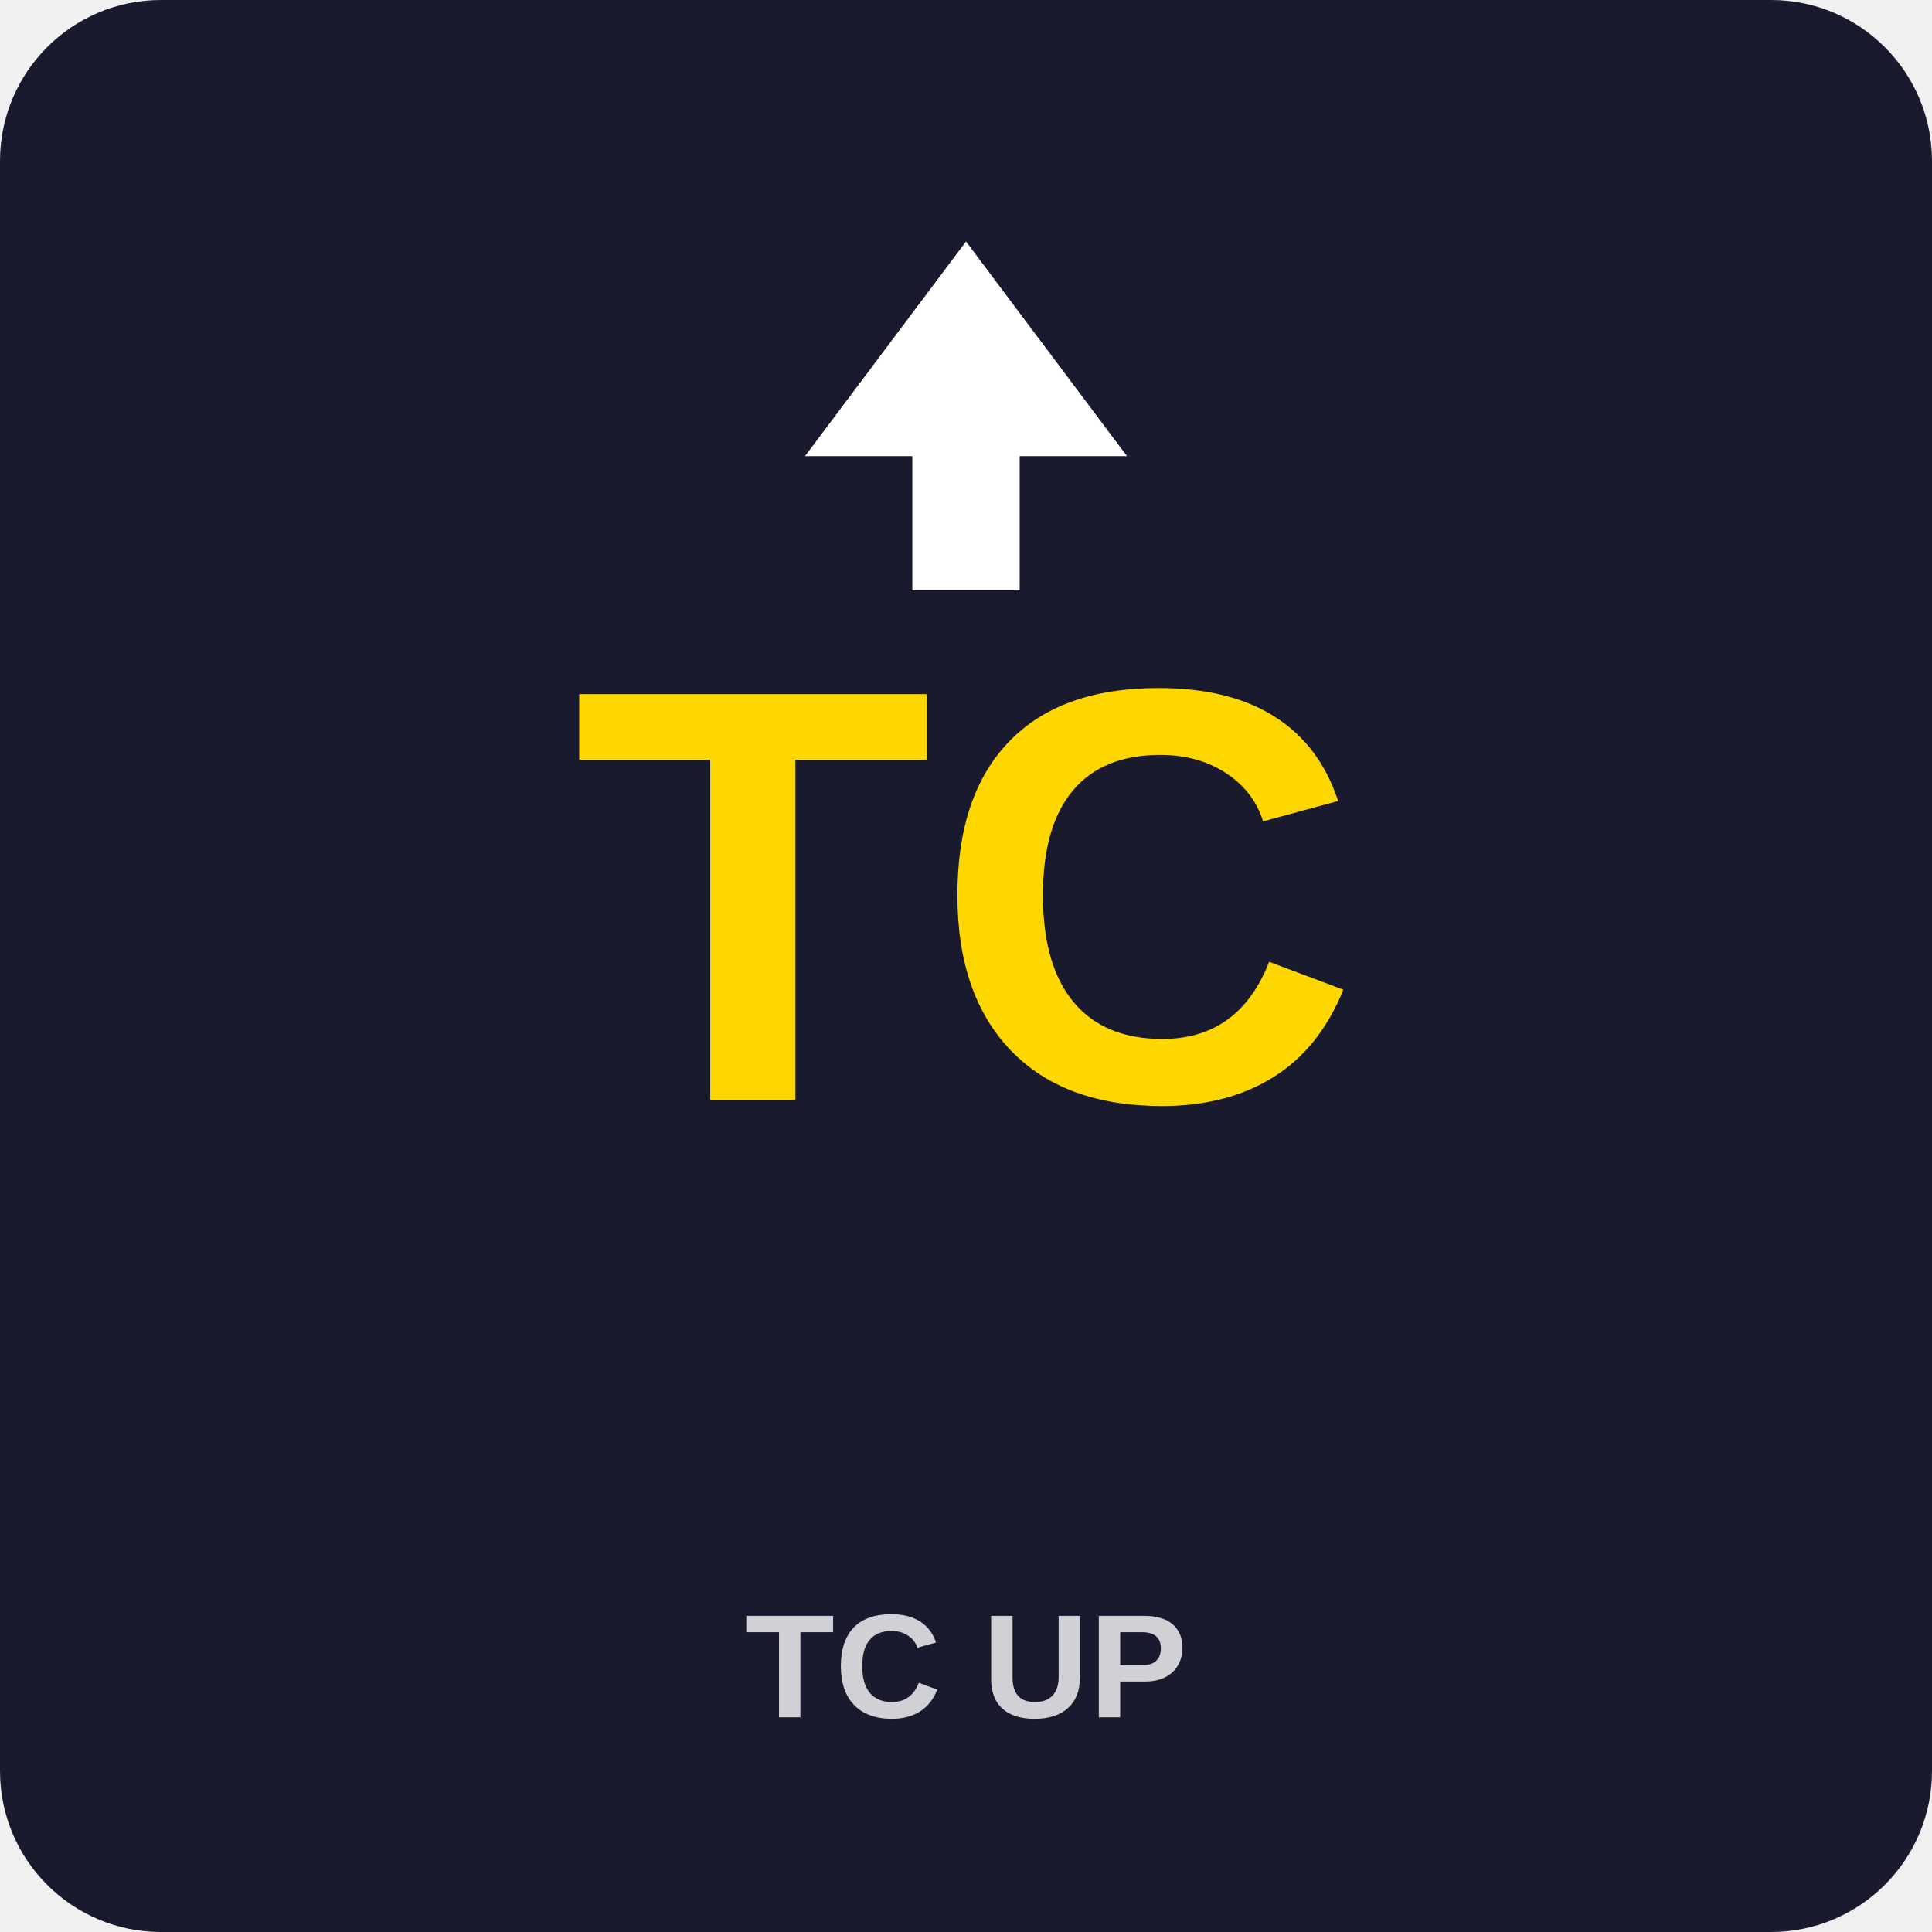
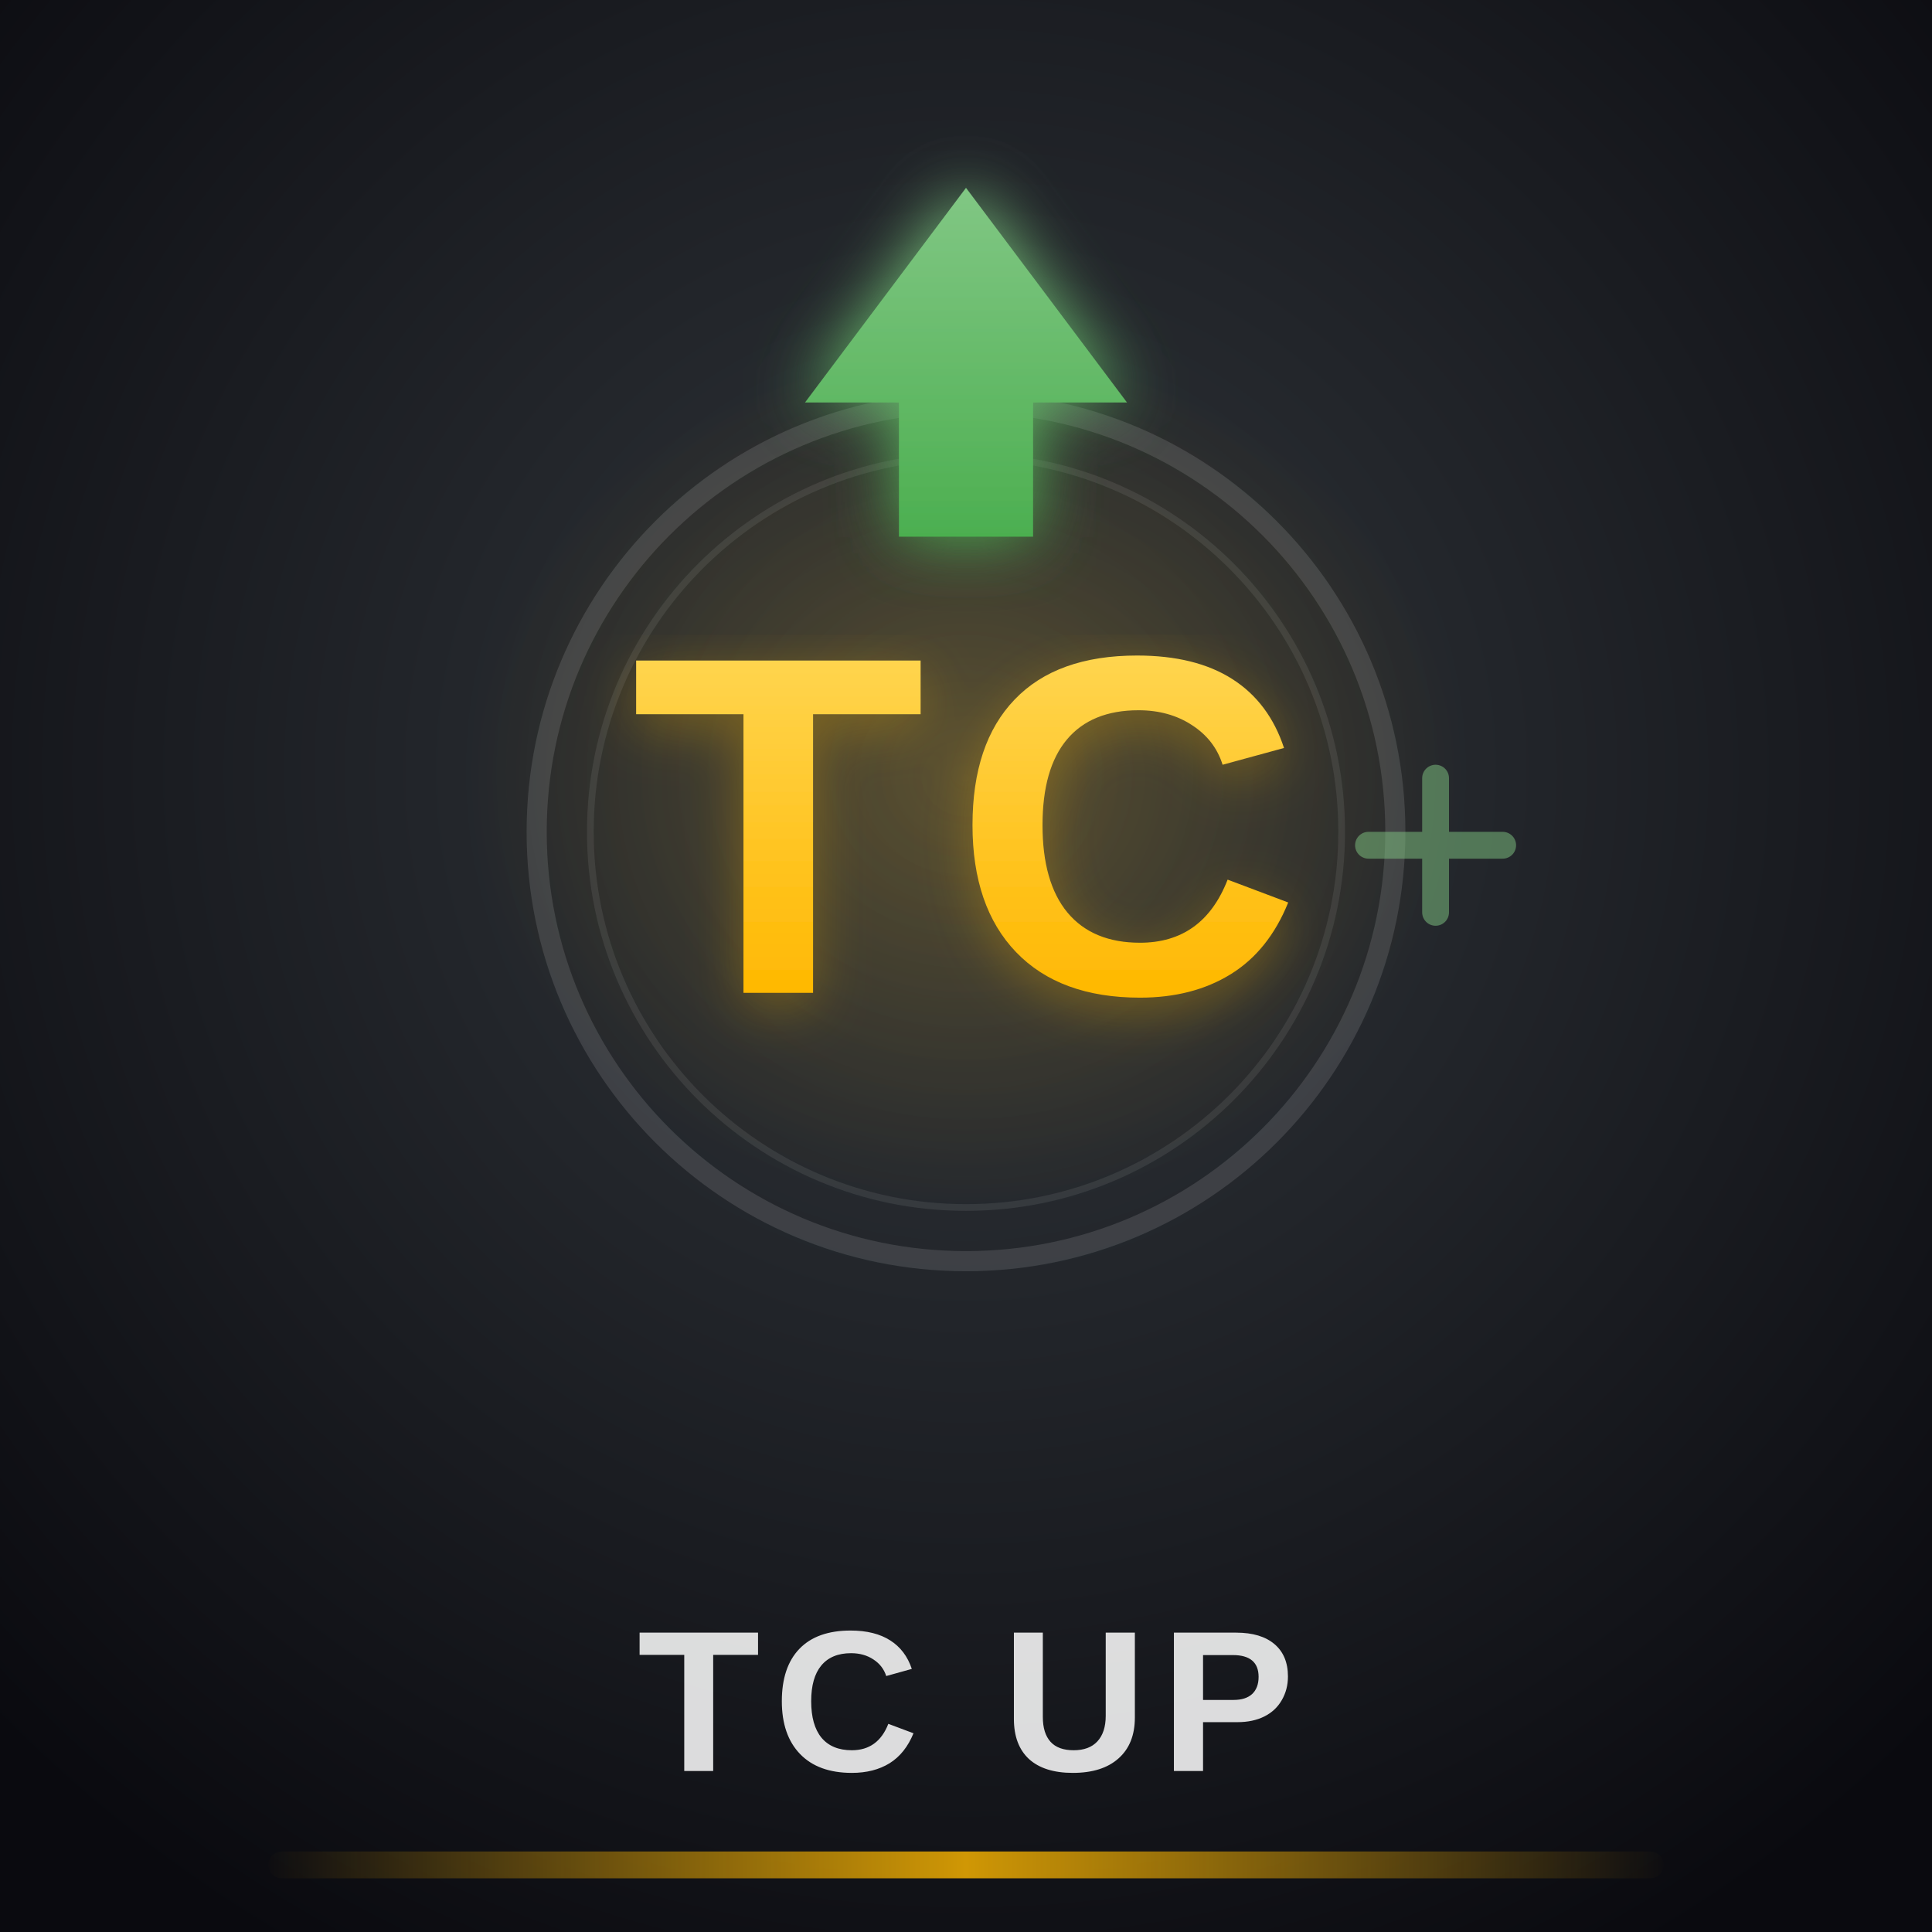
<svg xmlns="http://www.w3.org/2000/svg" viewBox="0 0 144 144" width="144" height="144">
-   <rect width="144" height="144" rx="12" fill="#1a1a2e" />
-   <text x="72" y="82" text-anchor="middle" font-family="Arial,Helvetica,sans-serif" font-size="44" font-weight="bold" fill="#ffd700">TC</text>
-   <path d="M72 18 L84 34 L76 34 L76 44 L68 44 L68 34 L60 34 Z" fill="white" />
-   <text x="72" y="128" text-anchor="middle" font-family="Arial,Helvetica,sans-serif" font-size="11" font-weight="bold" fill="white" opacity="0.8">TC UP</text>
+   <defs>
+     <radialGradient id="bg" cx="50%" cy="40%" r="70%">
+       <stop offset="0%" stop-color="#32373C" />
+       <stop offset="100%" stop-color="#0a0a0f" />
+     </radialGradient>
+     <radialGradient id="amberGlow" cx="50%" cy="50%" r="38%">
+       <stop offset="0%" stop-color="#FFB800" stop-opacity="0.2" />
+       <stop offset="100%" stop-color="#FFB800" stop-opacity="0" />
+     </radialGradient>
+     <linearGradient id="tcGrad" x1="0" y1="0" x2="0" y2="1">
+       <stop offset="0%" stop-color="#FFD54F" />
+       <stop offset="100%" stop-color="#FFB800" />
+     </linearGradient>
+     <linearGradient id="arrowUp" x1="0" y1="1" x2="0" y2="0">
+       <stop offset="0%" stop-color="#4CAF50" />
+       <stop offset="100%" stop-color="#81C784" />
+     </linearGradient>
+     <filter id="glow" x="-30%" y="-30%" width="160%" height="160%">
+       <feGaussianBlur in="SourceGraphic" stdDeviation="2.5" result="blur" />
+       <feMerge>
+         <feMergeNode in="blur" />
+         <feMergeNode in="SourceGraphic" />
+       </feMerge>
+     </filter>
+     <filter id="textShadow" x="-10%" y="-10%" width="130%" height="130%">
+       <feDropShadow dx="0" dy="1" stdDeviation="2" flood-color="#FFB800" flood-opacity="0.3" />
+     </filter>
+     <linearGradient id="borderAccent" x1="0" y1="0" x2="1" y2="0">
+       <stop offset="0%" stop-color="#FFB800" stop-opacity="0" />
+       <stop offset="50%" stop-color="#FFB800" stop-opacity="0.8" />
+       <stop offset="100%" stop-color="#FFB800" stop-opacity="0" />
+     </linearGradient>
+     <clipPath id="tireClip">
+       <circle cx="72" cy="62" r="32" />
+     </clipPath>
+   </defs>
+   <rect width="144" height="144" fill="url(#bg)" />
+   <ellipse cx="72" cy="58" rx="48" ry="42" fill="url(#amberGlow)" />
+   <circle cx="72" cy="62" r="32" fill="none" stroke="#ffffff" stroke-width="1.5" opacity="0.12" />
+   <circle cx="72" cy="62" r="28" fill="none" stroke="#ffffff" stroke-width="0.5" opacity="0.08" />
+   <g filter="url(#textShadow)">
+     <text x="72" y="74" text-anchor="middle" font-family="'Segoe UI', Arial, sans-serif" font-size="36" font-weight="800" fill="url(#tcGrad)" letter-spacing="2">TC</text>
+   </g>
+   <g filter="url(#glow)">
+     <path d="M72 14 L84 30 L77 30 L77 40 L67 40 L67 30 L60 30 Z" fill="url(#arrowUp)" />
+   </g>
+   <g opacity="0.5">
+     <line x1="107" y1="58" x2="107" y2="68" stroke="#81C784" stroke-width="2" stroke-linecap="round" />
+     <line x1="102" y1="63" x2="112" y2="63" stroke="#81C784" stroke-width="2" stroke-linecap="round" />
+   </g>
+   <rect x="20" y="138" width="104" height="2" rx="1" fill="url(#borderAccent)" />
+   <text x="72" y="132" text-anchor="middle" font-family="'Segoe UI', Arial, sans-serif" font-size="15" font-weight="700" fill="#ffffff" opacity="0.85" letter-spacing="1">TC UP</text>
</svg>
